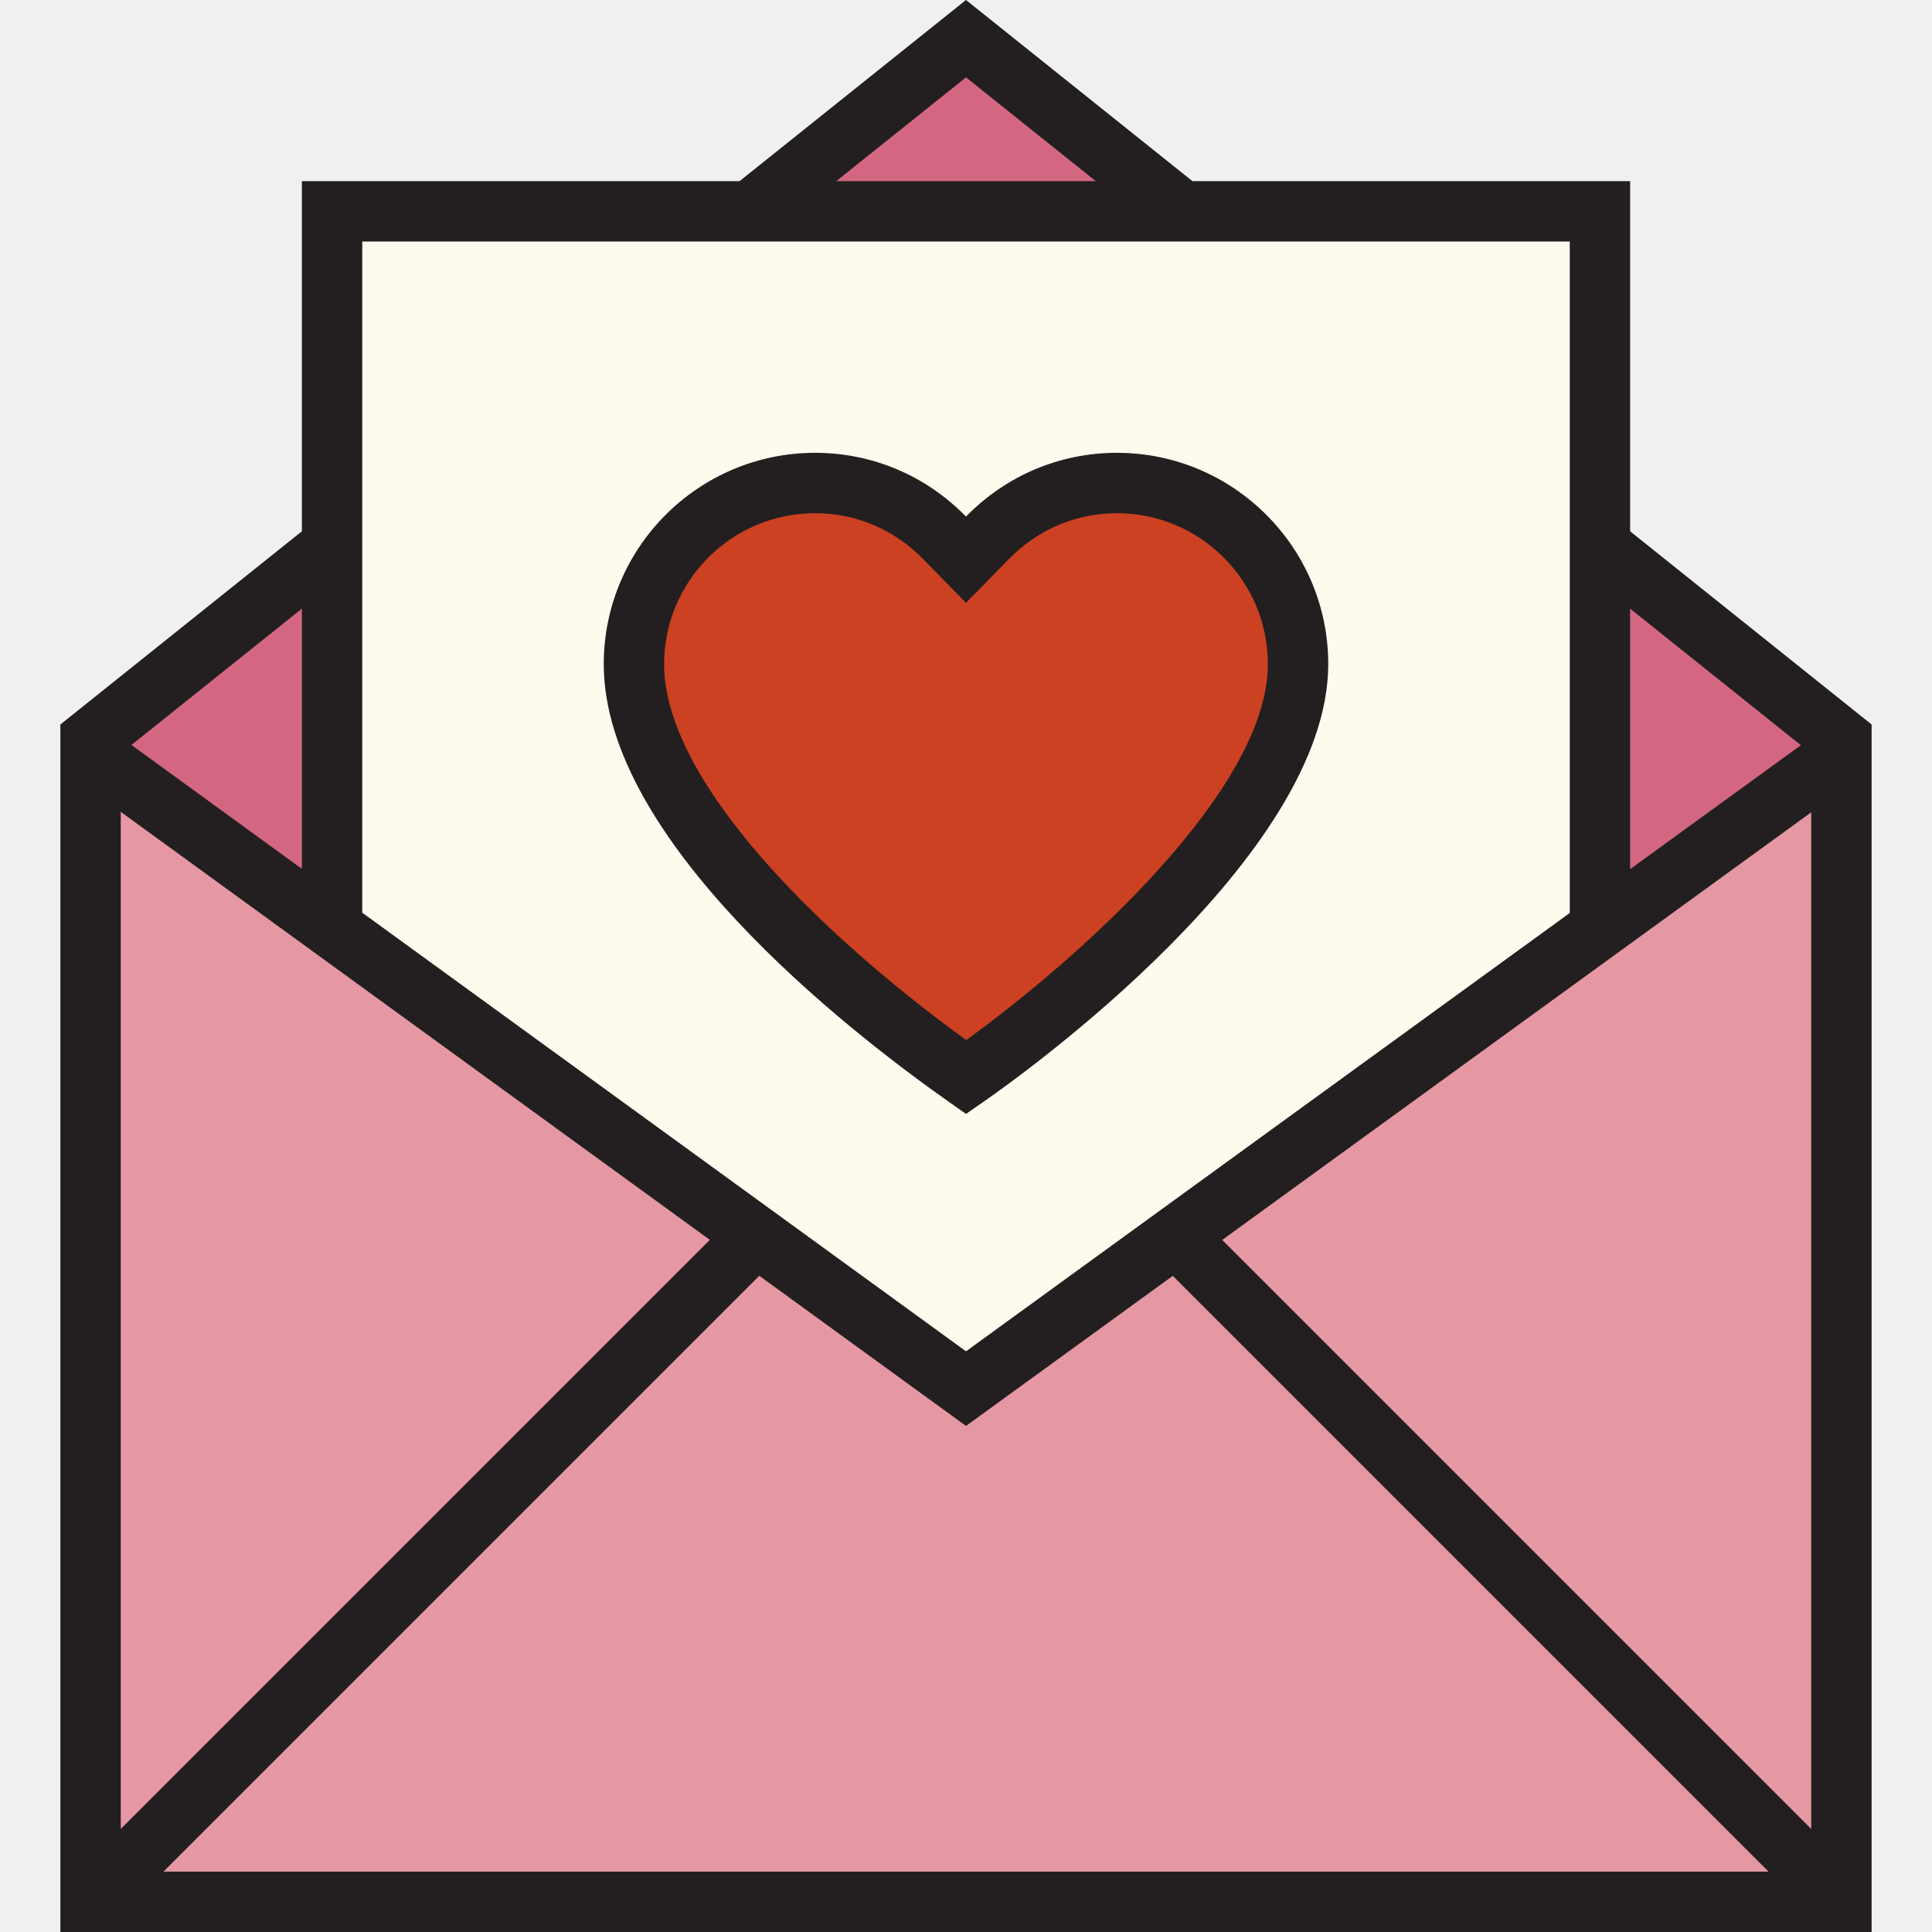
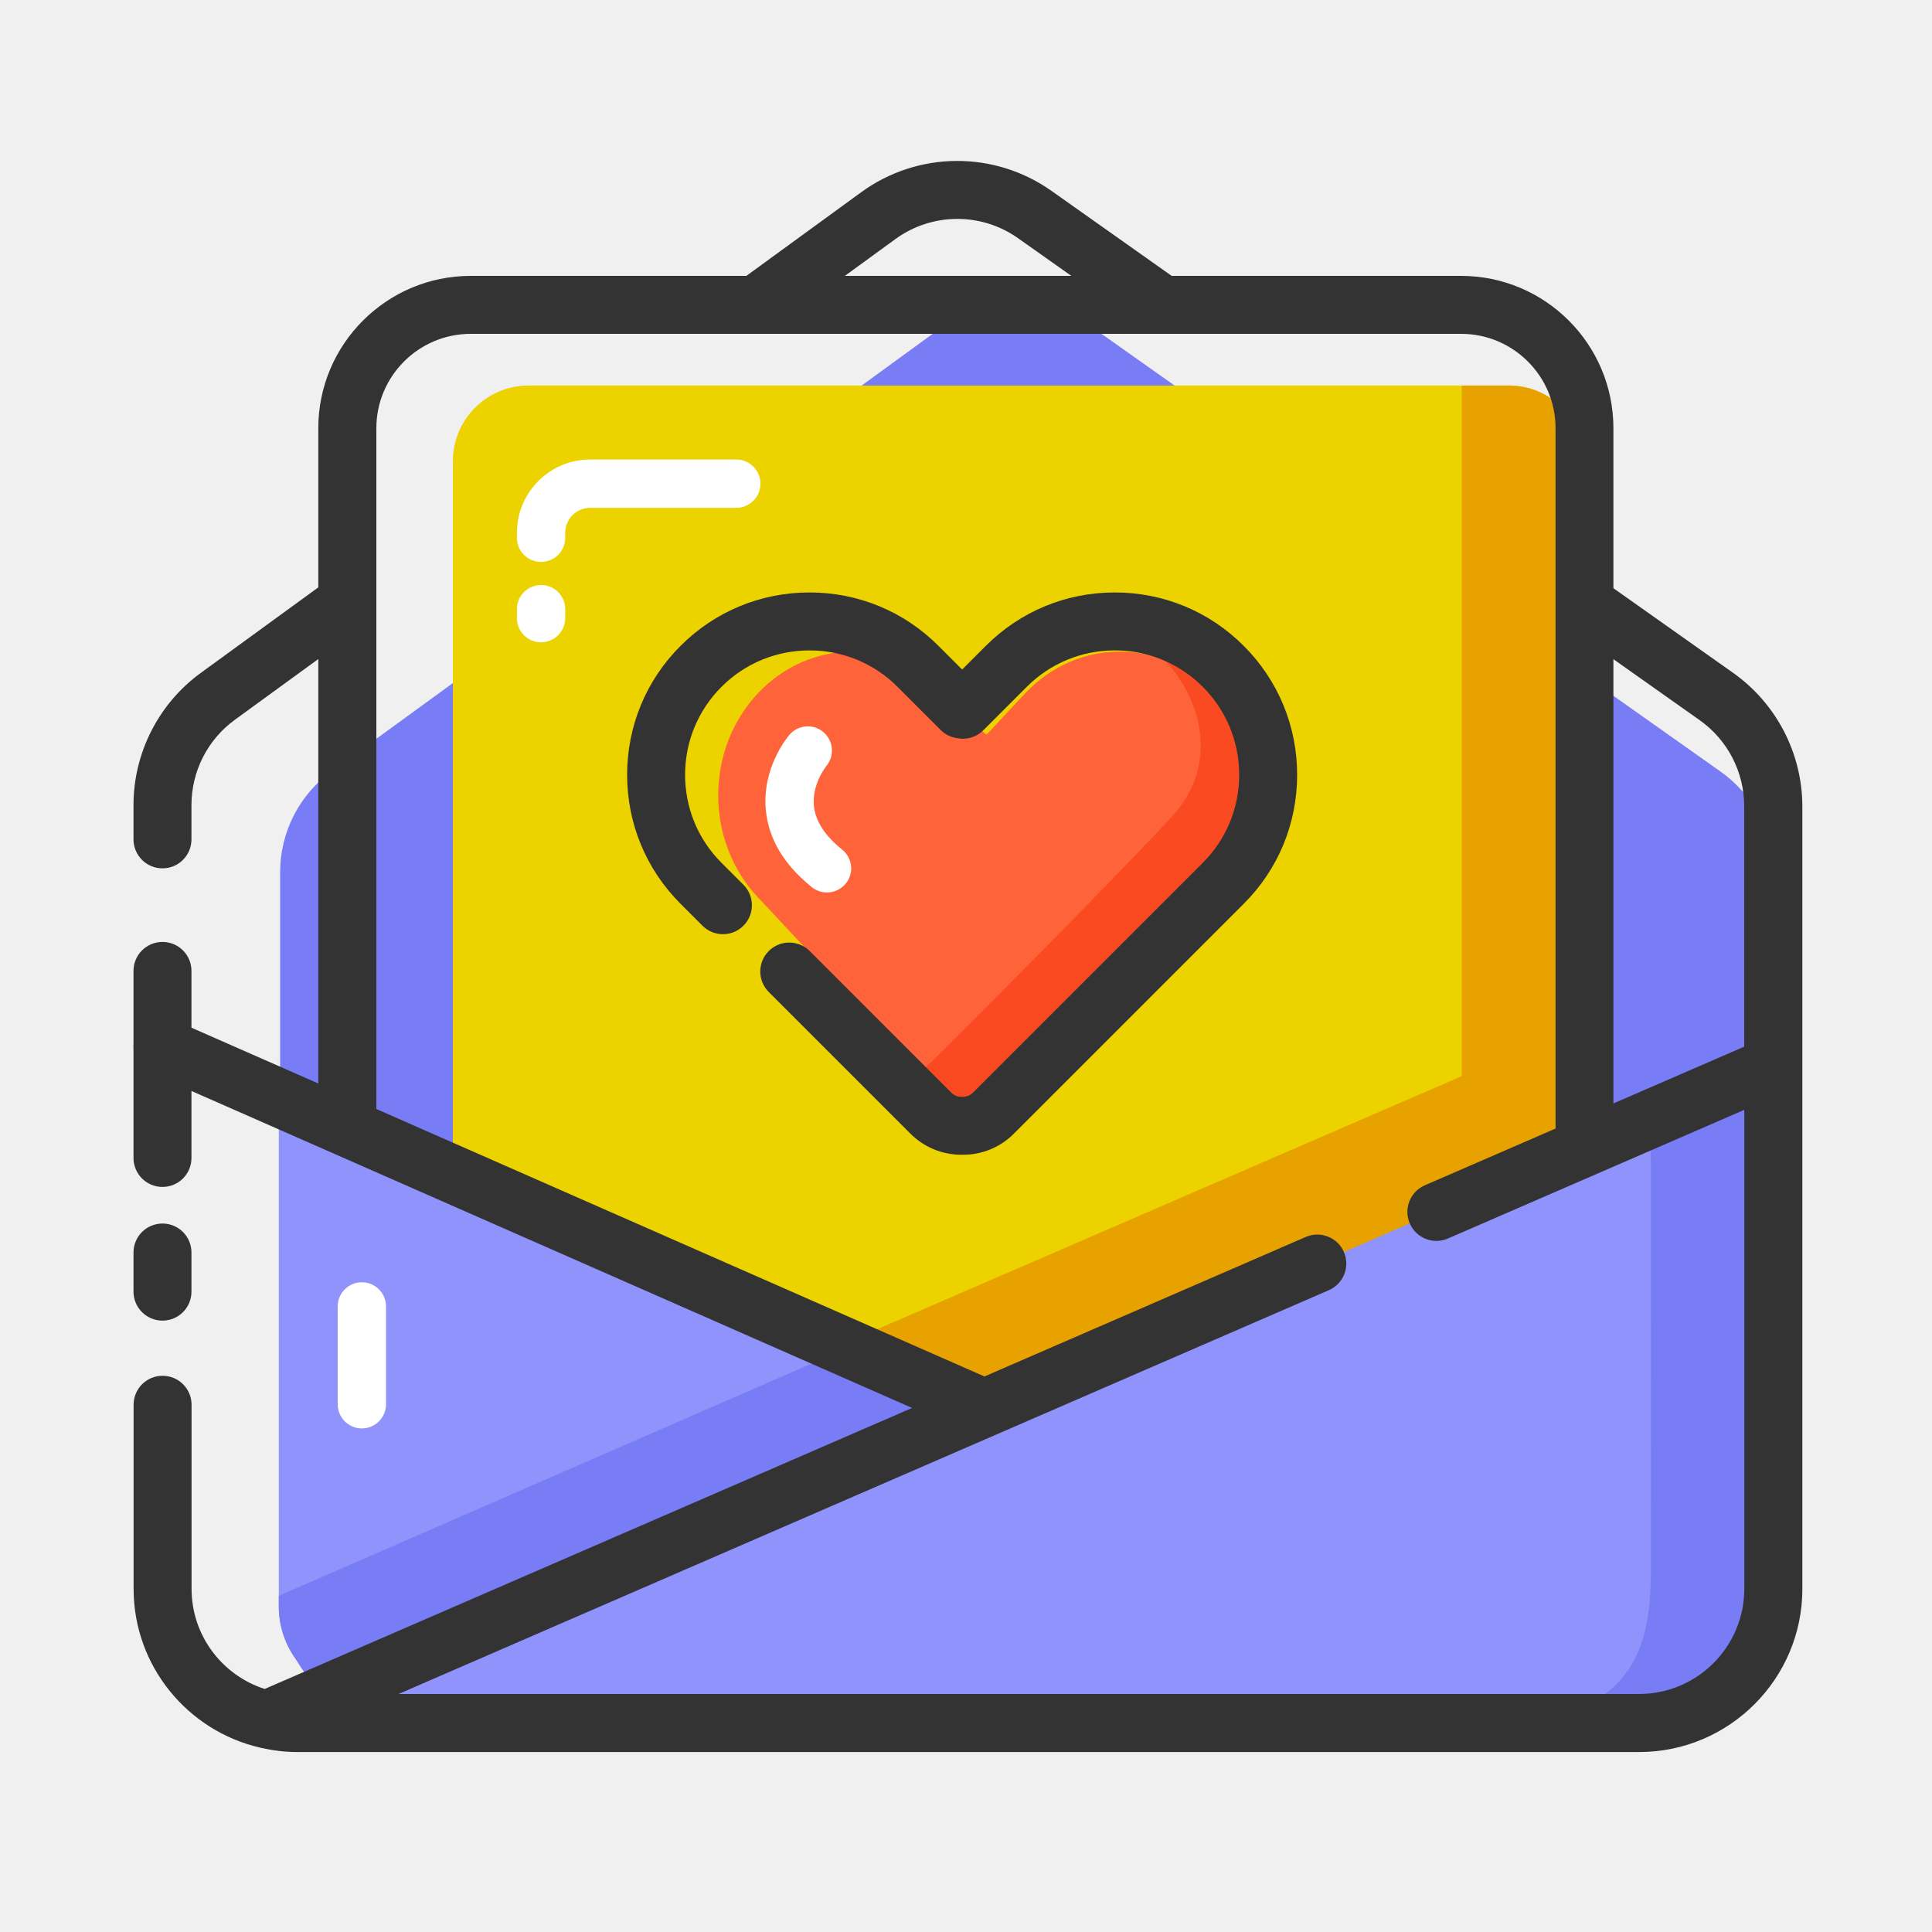
- <svg xmlns="http://www.w3.org/2000/svg" version="1.1" id="Uploaded to svgrepo.com" width="800px" height="800px" viewBox="0 0 32 32" xml:space="preserve">
-   <style type="text/css">
- 	.avocado_een{fill:#231F20;}
- 	.avocado_zes{fill:#FFFAEE;}
- 	.avocado_vijftien{fill:#D36781;}
- 	.avocado_zestien{fill:#E598A3;}
- 	.avocado_zeventien{fill:#CC4121;}
- 	.st0{fill:#EAD13F;}
- 	.st1{fill:#E0A838;}
- 	.st2{fill:#788287;}
- 	.st3{fill:#DBD2C1;}
- 	.st4{fill:#3D3935;}
- 	.st5{fill:#6F9B45;}
- 	.st6{fill:#8D3E93;}
- 	.st7{fill:#BF63C1;}
- 	.st8{fill:#A3AEB5;}
- 	.st9{fill:#AF9480;}
- 	.st10{fill:#716558;}
- 	.st11{fill:#0E608E;}
- 	.st12{fill:#248EBC;}
- 	.st13{fill:#D1712A;}
- 	.st14{fill:#C3CC6A;}
- 	.st15{fill:#0B1719;}
- 	.st16{fill:#231F20;}
- </style>
-   <g>
-     <g>
-       <polygon class="avocado_zestien" points="30.5,31.5 30.5,12.481 16,23.002 1.5,12.464 1.5,31.5   " />
-     </g>
-     <polygon class="avocado_vijftien" points="16,0.625 1.5,12.464 16,23 30.497,12.481  " />
-     <polygon class="avocado_zes" points="5.5,3.5 5.5,15.372 16,23 26.5,15.377 26.5,3.5  " />
-     <path class="avocado_zeventien" d="M16.002,17.839C14.857,17.034,10.5,13.785,10.5,11c0-1.654,1.346-3,3-3   c0.811,0,1.571,0.321,2.143,0.905L16,9.271l0.357-0.365C16.929,8.321,17.689,8,18.5,8c1.654,0,3,1.346,3,3   C21.5,13.509,17.764,16.619,16.002,17.839z" />
-     <path class="avocado_een" d="M31,12v20H1V12l4-3.2V3h7.25L16,0l3.75,3H27v5.8L31,12z M27,10.081v4.315l2.828-2.053L27,10.081z    M13.851,3h4.298L16,1.281L13.851,3z M6,4v11.117l10,7.265l10-7.26V4H6z M2.177,12.339L5,14.391v-4.31L2.177,12.339z M2,30.293   l9.757-9.757L2,13.447V30.293z M29.293,31l-9.868-9.868L16,23.618l-3.424-2.487L2.707,31H29.293z M30,13.454l-9.756,7.083   L30,30.293V13.454z M16,18.45l-0.286-0.201C13.996,17.038,10,13.907,10,11c0-1.93,1.57-3.5,3.5-3.5c0.946,0,1.834,0.375,2.5,1.056   l0,0C16.666,7.875,17.554,7.5,18.5,7.5c1.93,0,3.5,1.57,3.5,3.5c0,3.199-5.128,6.846-5.713,7.251L16,18.45z M13.5,8.5   C12.122,8.5,11,9.621,11,11c0,1.919,2.533,4.433,5.003,6.227C17.882,15.867,21,13.08,21,11c0-1.379-1.122-2.5-2.5-2.5   c-0.675,0-1.309,0.269-1.785,0.755L16,9.985l-0.715-0.73C14.809,8.769,14.175,8.5,13.5,8.5z" />
-   </g>
+ <svg xmlns="http://www.w3.org/2000/svg" width="800px" height="800px" viewBox="0 0 1024 1024" class="icon" style="vertical-align: middle;fill: #000000;overflow: hidden;" version="1.1" id="svg34">
+   <defs id="defs38" />
+   <path d="M873.882 913.203H214.426c-36.403 0-65.946-29.542-65.946-65.946v-385.024c0-21.094 10.086-40.909 27.136-53.299l324.557-236.237a65.971 65.971 0 0 1 76.902-0.512l334.899 236.8c17.459 12.339 27.853 32.41 27.853 53.862v384.461c0 36.352-29.542 65.894-65.946 65.894z" fill="#787CF5" id="path2" />
+   <path d="M86.118 460.237c-8.499 0-15.36-6.861-15.36-15.36v-18.227c0-27.546 13.312-53.709 35.584-69.939l68.096-49.562c6.861-5.018 16.486-3.482 21.453 3.379 4.966 6.861 3.482 16.486-3.379 21.453l-68.096 49.562a55.905 55.905 0 0 0-22.938 45.107v18.227c0 8.499-6.861 15.36-15.36 15.36zM86.118 629.094c-8.499 0-15.36-6.861-15.36-15.36v-99.123c0-8.499 6.861-15.36 15.36-15.36s15.36 6.861 15.36 15.36v99.123c0 8.499-6.861 15.36-15.36 15.36zM403.866 174.541c-4.762 0-9.421-2.202-12.442-6.298-4.966-6.861-3.482-16.486 3.379-21.453l61.645-44.902a86.497 86.497 0 0 1 100.864-0.717l64 45.261c6.912 4.915 8.55 14.49 3.686 21.402a15.401 15.401 0 0 1-21.402 3.686l-64-45.261c-19.558-13.824-45.67-13.619-65.024 0.461l-61.645 44.902c-2.765 1.946-5.939 2.918-9.062 2.918z" fill="#333333" id="path4" />
+   <path d="M799.693 787.405H280.166a40.141 40.141 0 0 1-40.141-40.141v-502.784a40.141 40.141 0 0 1 40.141-40.141h519.475a40.141 40.141 0 0 1 40.141 40.141v502.784c0.051 22.17-17.92 40.141-40.09 40.141z" fill="#ECD300" id="path6" />
+   <path d="M838.4 757.709c0.922-3.328 1.434-6.81 1.434-10.445v-502.784a40.141 40.141 0 0 0-40.141-40.141h-24.934v366.029l-449.28 194.509 31.744 22.528h393.114l88.064-29.696z" fill="#E8A200" id="path8" />
+   <path d="M799.693 802.765H224.205c-30.618 0-55.501-24.883-55.501-55.501V226.97c0-44.544 36.25-80.742 80.742-80.742h524.954c44.544 0 80.742 36.198 80.742 80.742v520.294c0.051 30.618-24.883 55.501-55.45 55.501zM249.498 176.947c-27.597 0-50.022 22.426-50.022 50.022v520.294c0 13.67 11.11 24.781 24.781 24.781h575.437c13.67 0 24.781-11.11 24.781-24.781V226.97c0-27.597-22.426-50.022-50.022-50.022H249.498z" fill="#333333" id="path10" />
+   <path d="M195.891 899.482h674.56c7.578 0 14.797-1.331 21.555-3.686L147.763 568.422v282.931c0 26.573 21.555 48.128 48.128 48.128z" fill="#8F93FB" id="path12" />
+   <path d="M147.763 845.824v5.53c0 26.573 21.555 48.128 48.128 48.128l338.534-154.01-82.534-32.205-304.128 132.557z" fill="#787CF5" id="path14" />
+   <path d="M939.827 842.035v-277.248l-197.99 85.965-39.936 17.357-32.768 14.234L141.517 911.36c5.069 1.178 10.342 1.792 15.77 1.792h711.424c39.27 0.051 71.117-31.795 71.117-71.117z" fill="#8F93FB" id="path16" />
+   <path d="M875.008 828.211c0 33.178-0.768 84.429-82.176 84.429 0.205 0.205 0.41 0.358 0.563 0.563h75.264c39.27 0 71.117-31.846 71.117-71.117v-277.248l-61.901 26.88-2.918 2.867c0.051-0.051 0.051 200.448 0.051 233.626z" fill="#787CF5" id="path18" />
+   <path d="M86.118 699.955c8.499 0 15.36-6.861 15.36-15.36v-20.736c0-8.499-6.861-15.36-15.36-15.36s-15.36 6.861-15.36 15.36v20.736c0 8.499 6.912 15.36 15.36 15.36z" fill="#333333" id="path20" />
+   <path d="M918.63 356.659l-65.382-46.234a15.35 15.35 0 0 0-21.402 3.686 15.309 15.309 0 0 0 3.686 21.402l65.382 46.234c14.746 10.445 23.552 27.443 23.552 45.568v127.437L755.2 628.224a15.386 15.386 0 0 0-7.987 20.224 15.386 15.386 0 0 0 20.224 7.987l157.082-68.198v253.85c0 30.771-25.037 55.757-55.757 55.757H211.251l493.056-214.016a15.386 15.386 0 0 0 7.987-20.224 15.386 15.386 0 0 0-20.224-7.987l-170.291 73.933-429.466-188.877c-7.782-3.43-16.845 0.102-20.224 7.885-3.43 7.782 0.102 16.845 7.885 20.224l403.456 177.459-343.142 148.941c-22.477-7.219-38.758-28.262-38.758-53.094v-97.536c0-8.499-6.861-15.36-15.36-15.36s-15.36 6.861-15.36 15.36v97.536c0 40.96 28.672 75.315 66.97 84.173 0.154 0.051 0.256 0.102 0.358 0.102 0.102 0 0.154 0 0.256 0.051 3.021 0.666 6.093 1.229 9.267 1.587 0.051 0 0.102 0 0.205 0.051 3.123 0.358 6.298 0.563 9.523 0.563h711.424c47.718 0 86.477-38.81 86.477-86.477V427.264a86.994 86.994 0 0 0-36.659-70.605z" fill="#333333" id="path22" />
+   <path d="M643.891 367.667c-27.802-29.747-72.909-29.747-100.71 0l-20.122 21.555-0.256-0.256v-0.154l-0.102 0.102-0.102-0.102v0.154l-0.256 0.256-20.122-21.555c-27.802-29.747-72.909-29.747-100.71 0-27.802 29.747-27.802 77.978 0 107.725l106.65 114.074c3.789 4.045 8.858 6.298 14.182 6.298 0.102 0 0.205 0 0.358-0.051 0.102 0 0.205 0.051 0.358 0.051 5.325 0 10.445-2.253 14.182-6.298l106.65-114.074c27.802-29.747 27.802-77.978 0-107.725z" fill="#FF6339" id="path24" />
+   <path d="M643.891 367.667a69.77 69.77 0 0 0-26.778-17.92c18.176 18.637 30.618 54.426 3.789 83.354-33.536 36.147-116.019 119.04-137.677 139.93l24.934 16.435c3.789 4.045 8.858 6.298 14.182 6.298 0.102 0 0.205 0 0.358-0.051 0.102 0 0.205 0.051 0.358 0.051 5.325 0 10.445-2.253 14.182-6.298l106.65-114.074c27.802-29.747 27.802-77.978 0-107.725z" fill="#F94A21" id="path26" />
+   <path d="M510.362 612.045h-0.768c-10.24 0-19.866-3.994-27.085-11.213l-75.059-75.059a15.36 15.36 0 0 1 0-21.709 15.36 15.36 0 0 1 21.709 0l75.059 75.059c1.331 1.331 3.072 2.099 4.915 2.202 0.563-0.051 1.126 0 1.638 0 1.843-0.102 3.584-0.87 4.915-2.202l121.805-121.805c12.442-12.442 19.302-29.03 19.302-46.643 0-17.613-6.861-34.202-19.302-46.643a65.567 65.567 0 0 0-46.643-19.302c-17.613 0-34.202 6.861-46.643 19.302l-22.989 22.989c-3.738 3.738-8.858 5.171-13.67 4.25-3.226-0.41-6.4-1.792-8.858-4.25l-22.989-22.989a65.567 65.567 0 0 0-46.643-19.302c-17.613 0-34.202 6.861-46.643 19.302s-19.302 29.03-19.302 46.643c0 17.613 6.861 34.202 19.302 46.643l11.622 11.622a15.36 15.36 0 0 1 0 21.709 15.36 15.36 0 0 1-21.709 0l-11.622-11.622c-18.278-18.278-28.314-42.547-28.314-68.352s10.035-50.125 28.314-68.352c18.278-18.278 42.547-28.314 68.352-28.314 25.805 0 50.125 10.035 68.352 28.314l12.544 12.544 12.544-12.544c18.278-18.278 42.547-28.314 68.352-28.314 25.805 0 50.125 10.035 68.352 28.314 18.278 18.278 28.314 42.547 28.314 68.352s-10.035 50.125-28.314 68.352l-121.805 121.805a37.862 37.862 0 0 1-27.034 11.213z" fill="#333333" id="path28" />
+   <path d="M191.795 757.094a12.8 12.8 0 0 1-12.8-12.8v-51.866a12.8 12.8 0 0 1 25.6 0v51.866a12.8 12.8 0 0 1-12.8 12.8zM438.323 473.037c-2.816 0-5.632-0.922-8.038-2.816-14.746-11.878-22.938-25.6-24.371-40.858-2.099-22.067 11.008-38.093 12.493-39.885 4.608-5.376 12.646-6.042 18.022-1.434a12.8 12.8 0 0 1 1.536 17.971c-0.256 0.358-7.731 9.728-6.554 21.197 0.819 8.038 5.837 15.821 14.95 23.091 5.53 4.454 6.4 12.493 1.946 17.971-2.56 3.123-6.246 4.762-9.984 4.762zM286.771 340.429a12.8 12.8 0 0 1-12.8-12.8v-4.762a12.8 12.8 0 0 1 25.6 0v4.762a12.8 12.8 0 0 1-12.8 12.8z" fill="#FFFFFF" id="path30" />
+   <path d="M286.771 297.83a12.8 12.8 0 0 1-12.8-12.8v-2.662c0-21.402 17.408-38.81 38.81-38.81h77.466a12.8 12.8 0 0 1 0 25.6H312.781c-7.27 0-13.21 5.939-13.21 13.21v2.662c0 7.117-5.734 12.8-12.8 12.8z" fill="#FFFFFF" id="path32" />
</svg>
